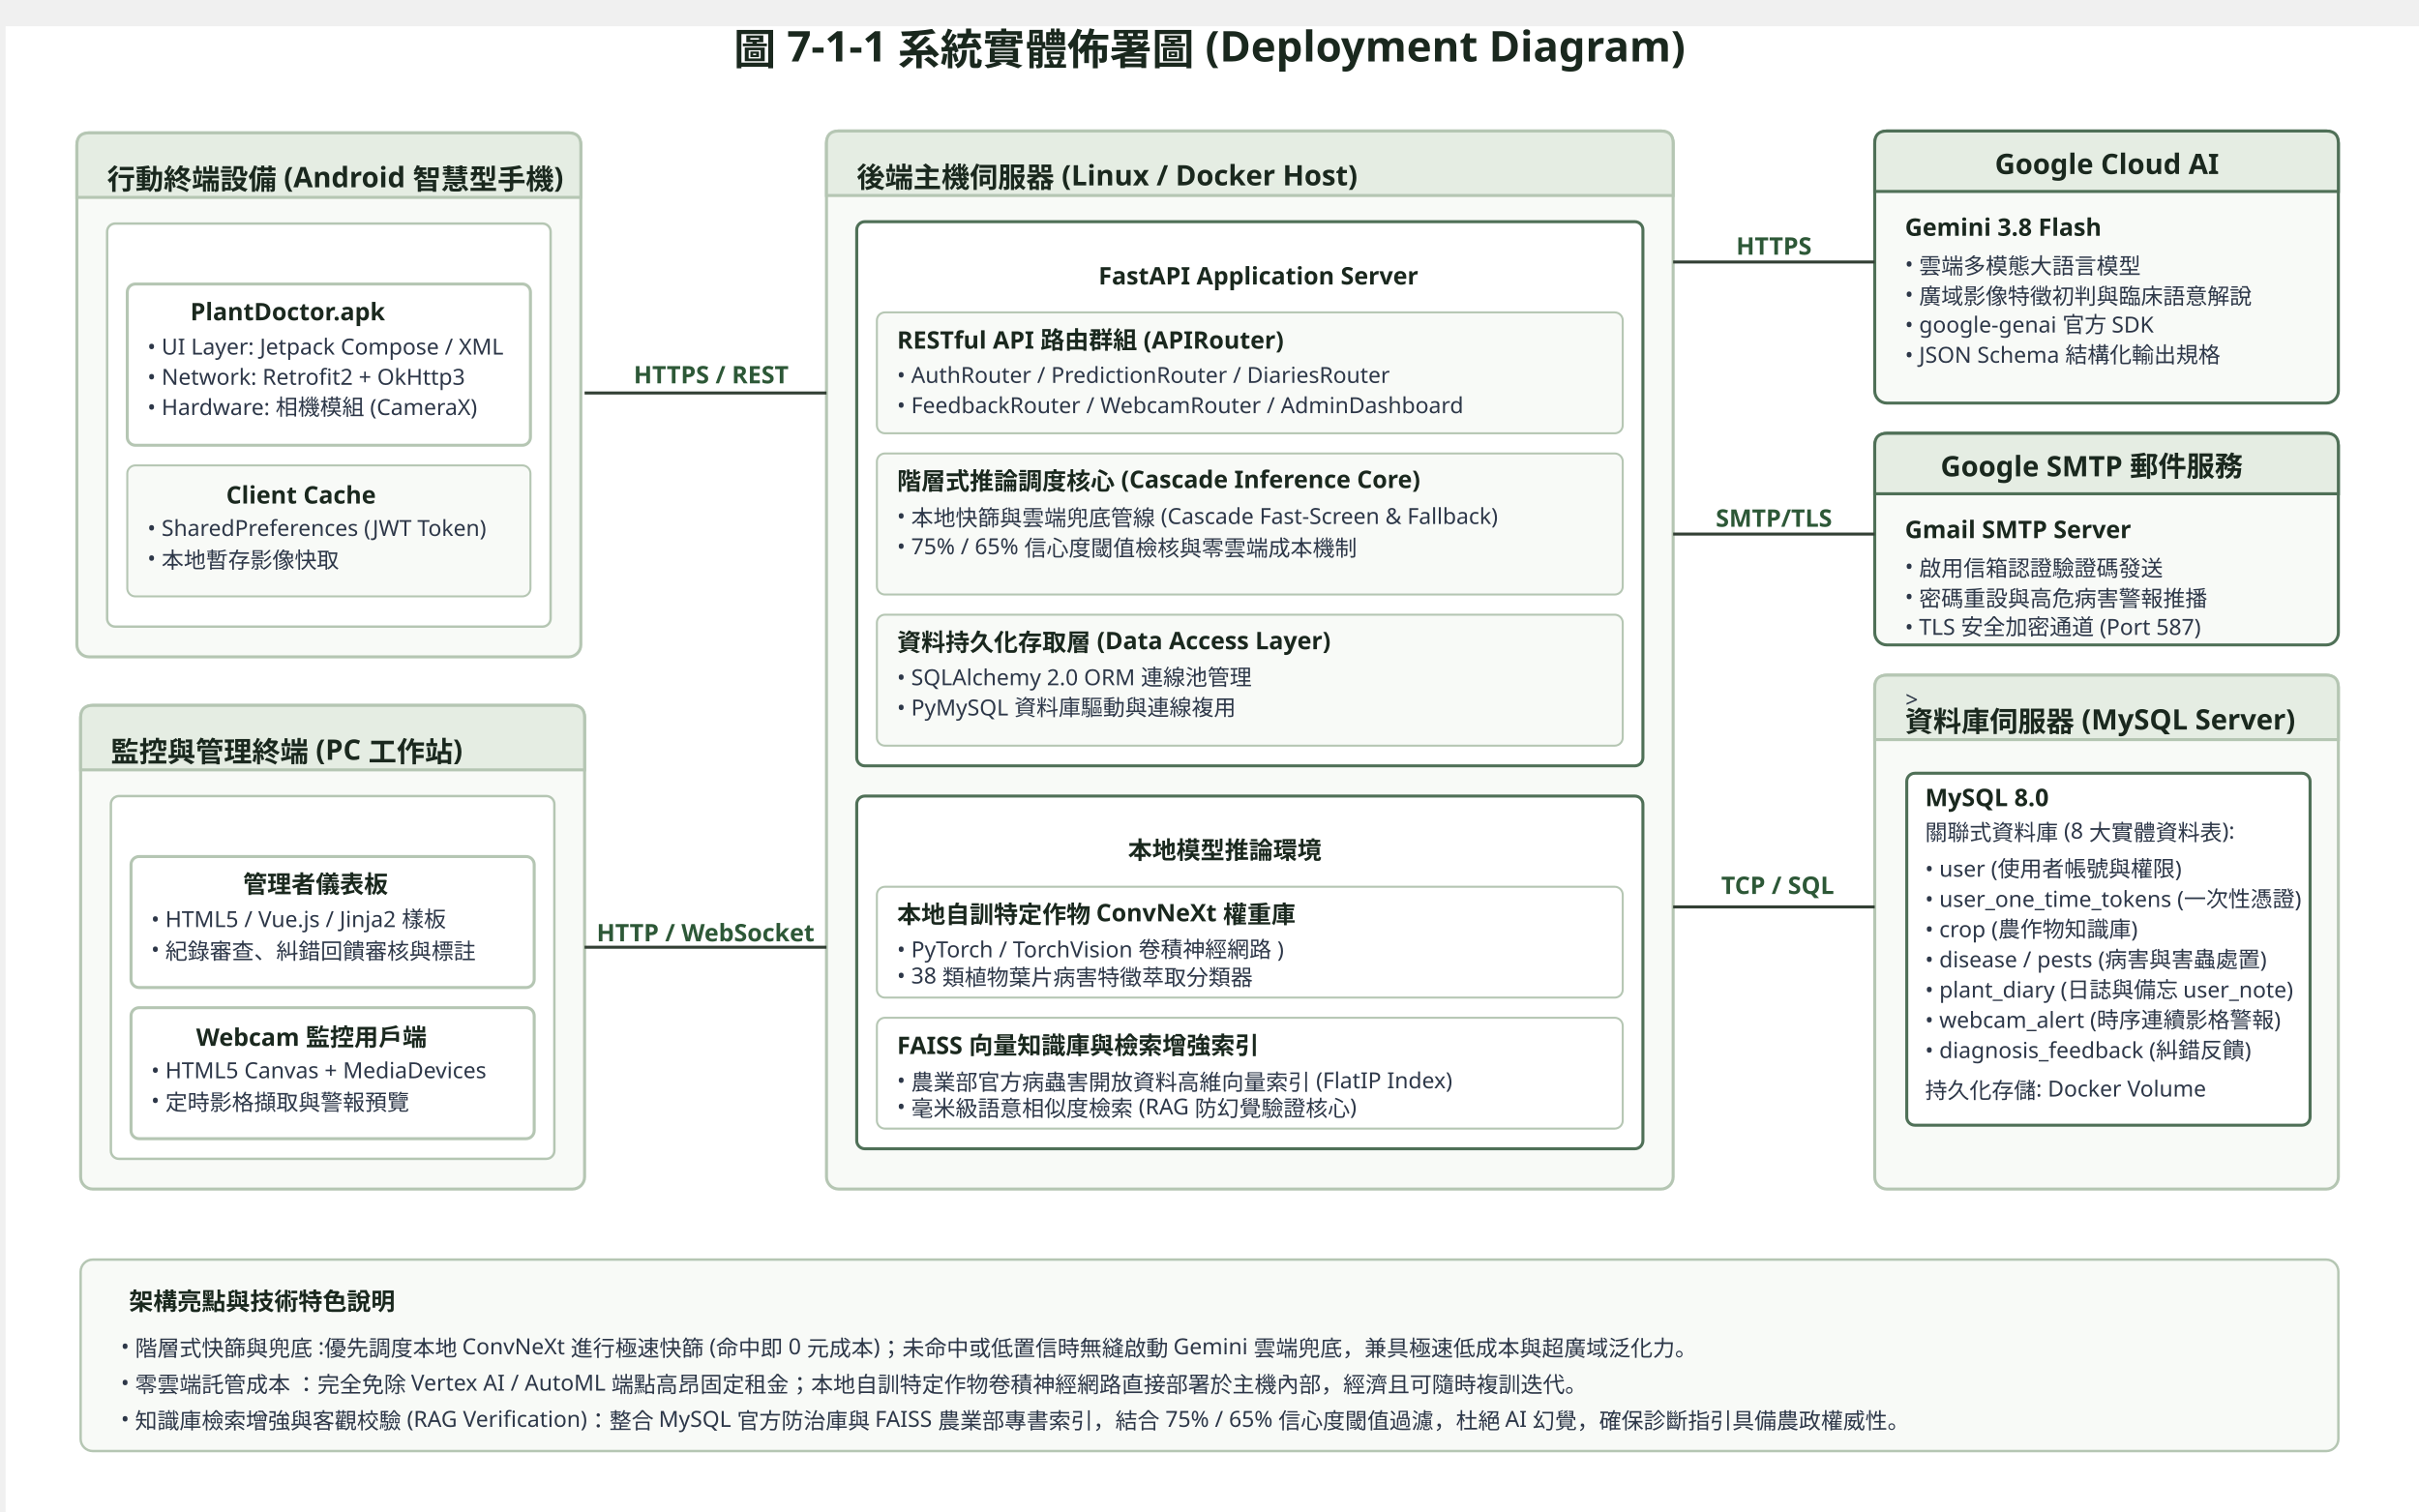
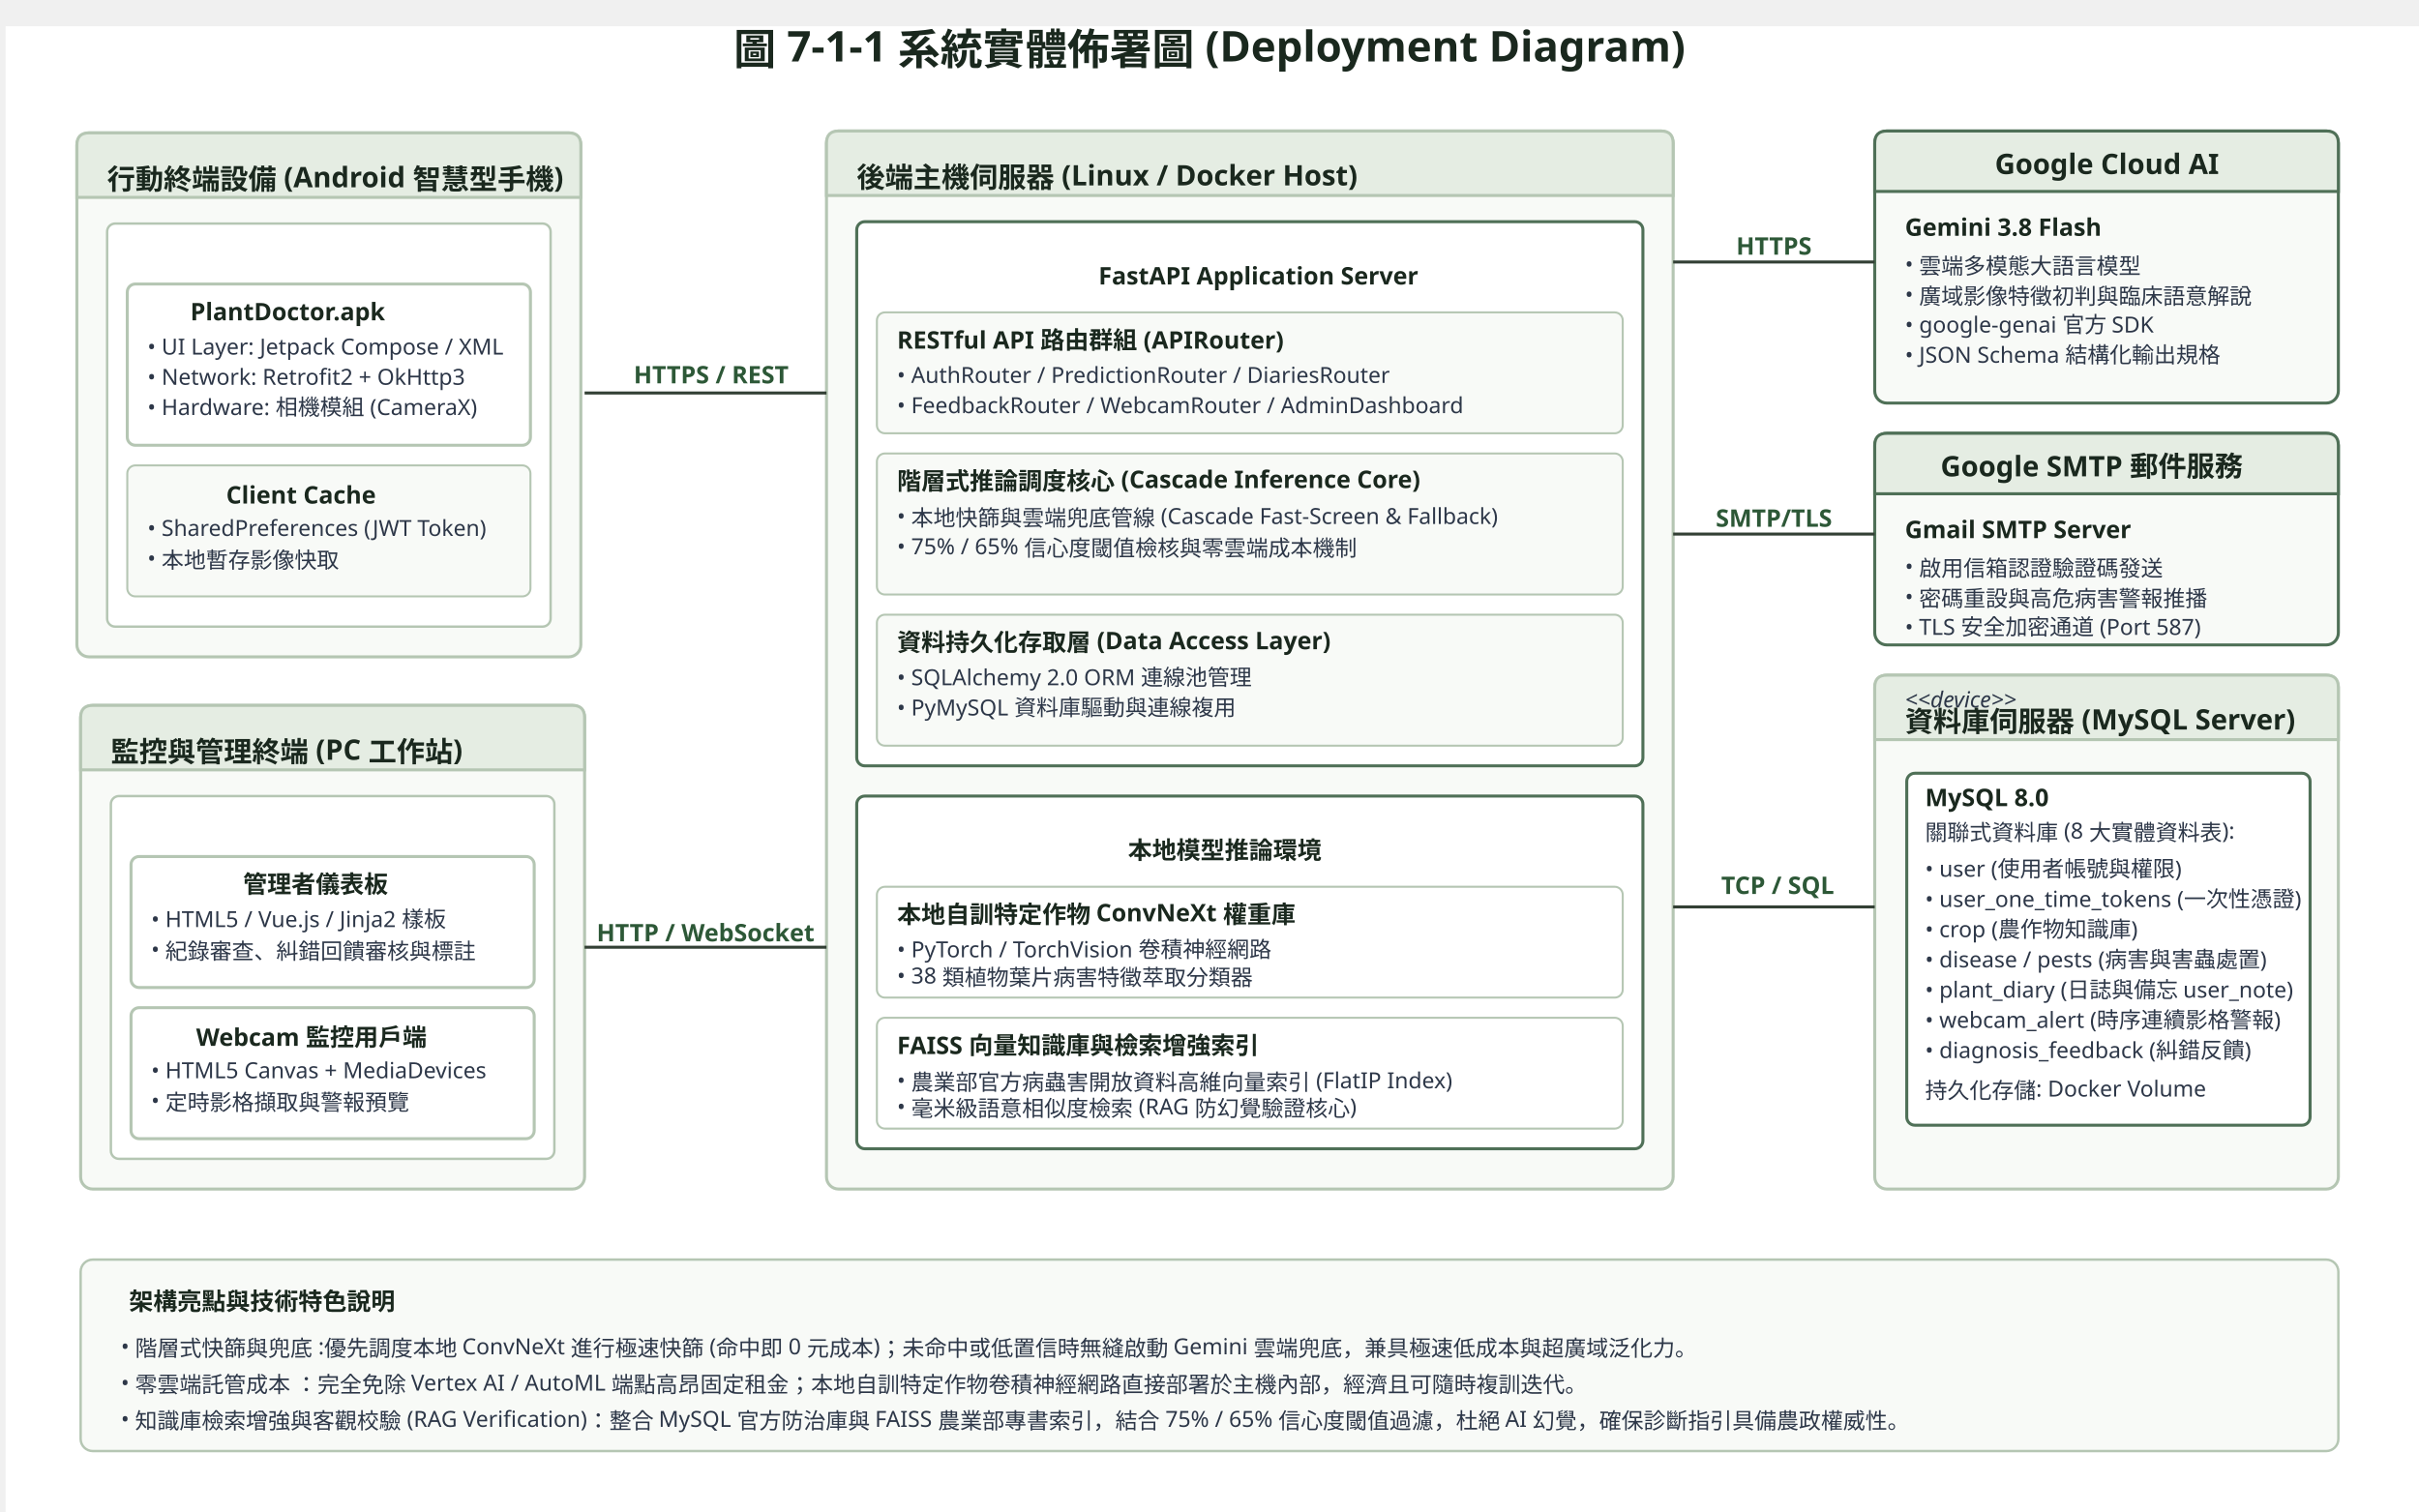
<svg xmlns="http://www.w3.org/2000/svg" viewBox="0 0 1200 750" width="1200" height="750" version="1.1" id="svg80">
  <defs id="defs1">
    <style id="style1">
      .title { font-family: 'Microsoft JhengHei', sans-serif; font-size: 21px; font-weight: bold; fill: #1A281E; }
      .node-header { font-family: 'Microsoft JhengHei', sans-serif; font-size: 14px; font-weight: bold; fill: #1A281E; }
      .node-sub { font-family: 'Microsoft JhengHei', sans-serif; font-size: 11px; font-style: italic; fill: #2D3748; }
      .artifact-title { font-family: 'Microsoft JhengHei', sans-serif; font-size: 12px; font-weight: bold; fill: #1A281E; }
      .artifact-desc { font-family: 'Microsoft JhengHei', sans-serif; font-size: 11px; fill: #2D3748; }
      .protocol-label { font-family: 'Microsoft JhengHei', sans-serif; font-size: 12px; font-weight: bold; fill: #2D5837; text-anchor: middle; }
      .protocol-sub { font-family: 'Microsoft JhengHei', sans-serif; font-size: 10px; fill: #2D3748; text-anchor: middle; }
      
-       .device-box { fill: #F8FAF7; stroke: #B5C6B3; stroke-width: 1.5; rx: 6; ry: 6; ); }
+       .device-box { fill: #F8FAF7; stroke: #B5C6B3; stroke-width: 1.5; rx: 6; ry: 6; }
      .device-header { fill: #E5EDE3; stroke: #B5C6B3; stroke-width: 1.5; }
      .container-box { fill: #ffffff; stroke: #4F7057; stroke-width: 1.5; rx: 4; ry: 4; }
      .ai-box { fill: #FFFFFF; stroke: #4F7057; stroke-width: 1.5; rx: 4; ry: 4; }
      .db-box { fill: #FFFFFF; stroke: #4F7057; stroke-width: 1.5; rx: 4; ry: 4; }
      .cloud-box { fill: #F8FAF7; stroke: #4F7057; stroke-width: 1.5; rx: 6; ry: 6; }
      
      .conn-line { stroke: #334035; stroke-width: 1.5; fill: none; }
      .bidir-line { stroke: #334035; stroke-width: 1.5; fill: none; }
    </style>
  </defs>
  <rect width="100%" height="100%" fill="#ffffff" id="rect1" x="2.788" y="13.011" />
  <text x="600" y="32" class="title" text-anchor="middle" id="text1">圖 7-1-1 系統實體佈署圖 (Deployment Diagram)</text>
  <g transform="translate(38.14126,65.92937)" id="g11">
    <rect width="250" height="260" class="device-box" id="rect2" x="0" y="0" />
    <path d="M 0,6 Q 0,0 6,0 h 238 q 6,0 6,6 V 32 H 0 Z" class="device-header" id="path2" />
    <text x="15" y="28" class="node-header" id="text3">行動終端設備 (Android 智慧型手機)</text>
    <rect x="15" y="45" width="220" height="200" fill="#ffffff" stroke="#B5C6B3" stroke-width="1.2" rx="4" id="rect3" />
    <text x="25" y="62" class="node-sub" id="text4" />
    <rect x="25" y="75" width="200" height="80" class="container-box" id="rect4" style="stroke:#B5C6B3" />
    <text x="77.05" y="93" class="artifact-title" id="text5" style="text-align:center;text-anchor:middle;white-space:pre;inline-size:199.342" transform="translate(35.31598)" xml:space="preserve">
      <tspan x="77.05" y="93" id="tspan4">PlantDoctor.apk</tspan>
    </text>
    <text x="35" y="110" class="artifact-desc" id="text6">• UI Layer: Jetpack Compose / XML</text>
    <text x="35" y="125" class="artifact-desc" id="text7">• Network: Retrofit2 + OkHttp3</text>
    <text x="35" y="140" class="artifact-desc" id="text8">• Hardware: 相機模組 (CameraX)</text>
    <rect x="25" y="165" width="200" height="65" fill="#F8FAF7" stroke="#B5C6B3" rx="4" id="rect8" />
    <text x="74.033" y="183.929" class="artifact-title" id="text9">Client Cache</text>
    <text x="35" y="200" class="artifact-desc" id="text10">• SharedPreferences (JWT Token)</text>
    <text x="35" y="215" class="artifact-desc" id="text11">• 本地暫存影像快取</text>
  </g>
  <g transform="translate(40, 350)" id="g20">
    <rect width="250" height="240" class="device-box" id="rect11" />
    <path d="M 0 6 Q 0 0 6 0 L 244 0 Q 250 0 250 6 L 250 32 L 0 32 Z" class="device-header" id="path11" />
    <text x="15" y="16" class="node-sub" id="text12" />
    <text x="15" y="28" class="node-header" id="text13">監控與管理終端 (PC 工作站)</text>
    <rect x="15" y="45" width="220" height="180" fill="#ffffff" stroke="#B5C6B3" stroke-width="1.2" rx="4" id="rect13" />
    <text x="25" y="62" class="node-sub" id="text14" />
    <rect x="25" y="75" width="200" height="65" class="container-box" id="rect14" style="stroke:#B5C6B3" />
    <text x="80.539" y="93" class="artifact-title" id="text15">管理者儀表板</text>
    <text x="35" y="110" class="artifact-desc" id="text16">• HTML5 / Vue.js / Jinja2 樣板</text>
    <text x="35" y="125" class="artifact-desc" id="text17">• 紀錄審查、糾錯回饋審核與標註</text>
    <rect x="25" y="150" width="200" height="65" class="container-box" id="rect17" style="stroke:#B5C6B3" />
    <text x="57.305" y="168.929" class="artifact-title" id="text18">Webcam 監控用戶端</text>
    <text x="35" y="185" class="artifact-desc" id="text19">• HTML5 Canvas + MediaDevices</text>
    <text x="35" y="200" class="artifact-desc" id="text20">• 定時影格擷取與警報預覽</text>
  </g>
  <g transform="translate(410, 65)" id="g41">
    <rect width="420" height="525" class="device-box" id="rect20" />
    <path d="M 0 6 Q 0 0 6 0 L 414 0 Q 420 0 420 6 L 420 32 L 0 32 Z" class="device-header" id="path20" />
    <text x="15" y="16" class="node-sub" id="text21" />
    <text x="15" y="28" class="node-header" id="text22">後端主機伺服器 (Linux / Docker Host)</text>
    <rect x="15" y="45" width="390" height="270" class="container-box" id="rect22" />
    <text x="134.941" y="76.152" class="artifact-title" id="text23">
      <tspan id="tspan2" x="134.941" y="76.152">FastAPI Application Server</tspan>
      <tspan id="tspan3" x="134.941" y="89.902" />
    </text>
    <text x="25" y="80" class="artifact-desc" id="text24" />
    <rect x="25" y="90" width="370" height="60" fill="#F8FAF7" stroke="#B5C6B3" rx="4" id="rect24" />
    <text x="35" y="108" class="artifact-title" id="text25">RESTful API 路由群組 (APIRouter)</text>
    <text x="35" y="125" class="artifact-desc" id="text26">• AuthRouter / PredictionRouter / DiariesRouter</text>
    <text x="35" y="140" class="artifact-desc" id="text27">• FeedbackRouter / WebcamRouter / AdminDashboard</text>
    <rect x="25" y="160" width="370" height="70" fill="#F8FAF7" stroke="#B5C6B3" rx="4" id="rect27" />
    <text x="35" y="178" class="artifact-title" id="text28">階層式推論調度核心 (Cascade Inference Core)</text>
    <text x="35" y="195" class="artifact-desc" id="text29">• 本地快篩與雲端兜底管線 (Cascade Fast-Screen &amp; Fallback)</text>
    <text x="35" y="210" class="artifact-desc" id="text30">• 75% / 65% 信心度閾值檢核與零雲端成本機制</text>
    <rect x="25" y="240" width="370" height="65" fill="#F8FAF7" stroke="#B5C6B3" rx="4" id="rect30" />
    <text x="35" y="258" class="artifact-title" id="text31">資料持久化存取層 (Data Access Layer)</text>
    <text x="35" y="275" class="artifact-desc" id="text32">• SQLAlchemy 2.0 ORM 連線池管理</text>
    <text x="35" y="290" class="artifact-desc" id="text33">• PyMySQL 資料庫驅動與連線複用</text>
    <rect x="15" y="330" width="390" height="175" class="ai-box" id="rect33" />
    <text x="149.535" y="361.152" class="artifact-title" id="text34">本地模型推論環境</text>
    <text x="25" y="365" class="artifact-desc" id="text35" />
    <rect x="25" y="375" width="370" height="55" fill="#ffffff" stroke="#B5C6B3" rx="4" id="rect35" />
    <text x="35" y="393" class="artifact-title" id="text36">本地自訓特定作物 ConvNeXt 權重庫</text>
-     <text x="35" y="410" class="artifact-desc" id="text37">• PyTorch / TorchVision 卷積神經網路 )</text>
+     <text x="35" y="410" class="artifact-desc" id="text37">• PyTorch / TorchVision 卷積神經網路</text>
    <text x="35" y="423" class="artifact-desc" id="text38">• 38 類植物葉片病害特徵萃取分類器</text>
    <rect x="25" y="440" width="370" height="55" fill="#ffffff" stroke="#B5C6B3" rx="4" id="rect38" />
    <text x="35" y="458" class="artifact-title" id="text39">FAISS 向量知識庫與檢索增強索引</text>
    <text x="35" y="475" class="artifact-desc" id="text40">• 農業部官方病蟲害開放資料高維向量索引 (FlatIP Index)</text>
    <text x="35" y="488" class="artifact-desc" id="text41">• 毫米級語意相似度檢索 (RAG 防幻覺驗證核心)</text>
  </g>
  <g transform="translate(930, 65)" id="g48">
    <rect width="230" height="135" class="cloud-box" id="rect41" />
    <path d="M 0 6 Q 0 0 6 0 L 224 0 Q 230 0 230 6 L 230 30 L 0 30 Z" fill="#E5EDE3" stroke="#4F7057" stroke-width="1.5" id="path41" />
    <text x="15" y="15" class="node-sub" id="text42" />
    <text x="59.61" y="21.353" class="node-header" id="text43">Google Cloud AI</text>
    <text x="15" y="52" class="artifact-title" id="text44">Gemini 3.8 Flash</text>
    <text x="15" y="70" class="artifact-desc" id="text45">• 雲端多模態大語言模型</text>
    <text x="15" y="85" class="artifact-desc" id="text46">• 廣域影像特徵初判與臨床語意解說</text>
    <text x="15" y="100" class="artifact-desc" id="text47">• google-genai 官方 SDK</text>
    <text x="15" y="115" class="artifact-desc" id="text48">• JSON Schema 結構化輸出規格</text>
  </g>
  <g transform="translate(930, 215)" id="g54">
    <rect width="230" height="105" class="cloud-box" id="rect48" />
    <path d="M 0 6 Q 0 0 6 0 L 224 0 Q 230 0 230 6 L 230 30 L 0 30 Z" fill="#E5EDE3" stroke="#4F7057" stroke-width="1.5" id="path48" />
    <text x="15" y="15" class="node-sub" id="text49" />
    <text x="32.658" y="21.353" class="node-header" id="text50">Google SMTP 郵件服務</text>
    <text x="15" y="52" class="artifact-title" id="text51">Gmail SMTP Server</text>
    <text x="15" y="70" class="artifact-desc" id="text52">• 啟用信箱認證驗證碼發送</text>
    <text x="15" y="85" class="artifact-desc" id="text53">• 密碼重設與高危病害警報推播</text>
    <text x="15" y="100" class="artifact-desc" id="text54">• TLS 安全加密通道 (Port 587)</text>
  </g>
  <g transform="translate(930, 335)" id="g66">
    <rect width="230" height="255" class="device-box" id="rect54" />
    <path d="M 0 6 Q 0 0 6 0 L 224 0 Q 230 0 230 6 L 230 32 L 0 32 Z" class="device-header" id="path54" />
-     <text x="15" y="16" class="node-sub" id="text55">&gt;</text>
+     <text x="15" y="16" class="node-sub" id="text55">&lt;&lt;device&gt;&gt;</text>
    <text x="15" y="28" class="node-header" id="text56">資料庫伺服器 (MySQL Server)</text>
    <rect x="15.889" y="48.677" width="200.08" height="174.634" class="db-box" id="rect56" />
    <text x="25" y="65" class="artifact-title" id="text57">MySQL 8.0</text>
    <text x="25" y="82" class="artifact-desc" id="text58">關聯式資料庫 (8 大實體資料表):</text>
    <text x="25" y="100" class="artifact-desc" id="text59">• user (使用者帳號與權限)</text>
    <text x="25" y="115" class="artifact-desc" id="text60">• user_one_time_tokens (一次性憑證)</text>
    <text x="25" y="130" class="artifact-desc" id="text61">• crop (農作物知識庫)</text>
    <text x="25" y="145" class="artifact-desc" id="text62">• disease / pests (病害與害蟲處置)</text>
    <text x="25" y="160" class="artifact-desc" id="text63">• plant_diary (日誌與備忘 user_note)</text>
    <text x="25" y="175" class="artifact-desc" id="text64">• webcam_alert (時序連續影格警報)</text>
    <text x="25" y="190" class="artifact-desc" id="text65">• diagnosis_feedback (糾錯反饋)</text>
    <text x="25" y="210" class="artifact-desc" id="text66">持久化存儲: Docker Volume</text>
  </g>
  <line x1="290" y1="195" x2="410" y2="195" class="conn-line" id="line66" />
  <text x="352.788" y="190.223" class="protocol-label" id="text67">HTTPS / REST</text>
  <text x="350" y="193" class="protocol-sub" id="text68" />
  <line x1="290" y1="470" x2="410" y2="470" class="conn-line" id="line68" />
  <text x="350" y="467.082" class="protocol-label" id="text69">HTTP / WebSocket</text>
  <text x="350" y="468" class="protocol-sub" id="text70" />
  <line x1="830" y1="130" x2="930" y2="130" class="conn-line" id="line70" />
  <text x="880" y="126.364" class="protocol-label" id="text71">HTTPS</text>
  <text x="880" y="128" class="protocol-sub" id="text72" style="white-space:pre;inline-size:50.391" xml:space="preserve" />
  <line x1="830" y1="265" x2="930" y2="265" class="conn-line" id="line72" />
  <text x="880" y="261.364" class="protocol-label" id="text73">SMTP/TLS</text>
  <text x="880" y="263" class="protocol-sub" id="text74" />
  <line x1="830" y1="450" x2="930" y2="450" class="conn-line" id="line74" />
  <text x="881.859" y="443.576" class="protocol-label" id="text75">TCP / SQL</text>
  <text x="880" y="448" class="protocol-sub" id="text76" />
  <g transform="translate(40, 625)" id="g80">
    <rect width="1120" height="95" fill="#F8FAF7" stroke="#B5C6B3" stroke-width="1.2" rx="6" id="rect76" />
    <text x="24" y="25" class="artifact-title" font-size="13" id="text77">架構亮點與技術特色說明</text>
    <text x="20" y="47" class="artifact-desc" id="text78">• 階層式快篩與兜底 :優先調度本地 ConvNeXt 進行極速快篩 (命中即 0 元成本)；未命中或低置信時無縫啟動 Gemini 雲端兜底，兼具極速低成本與超廣域泛化力。</text>
    <text x="20" y="65" class="artifact-desc" id="text79">• 零雲端託管成本 ：完全免除 Vertex AI / AutoML 端點高昂固定租金；本地自訓特定作物卷積神經網路直接部署於主機內部，經濟且可隨時複訓迭代。</text>
    <text x="20" y="83" class="artifact-desc" id="text80">• 知識庫檢索增強與客觀校驗 (RAG Verification)：整合 MySQL 官方防治庫與 FAISS 農業部專書索引，結合 75% / 65% 信心度閾值過濾，杜絕 AI 幻覺，確保診斷指引具備農政權威性。</text>
  </g>
</svg>
